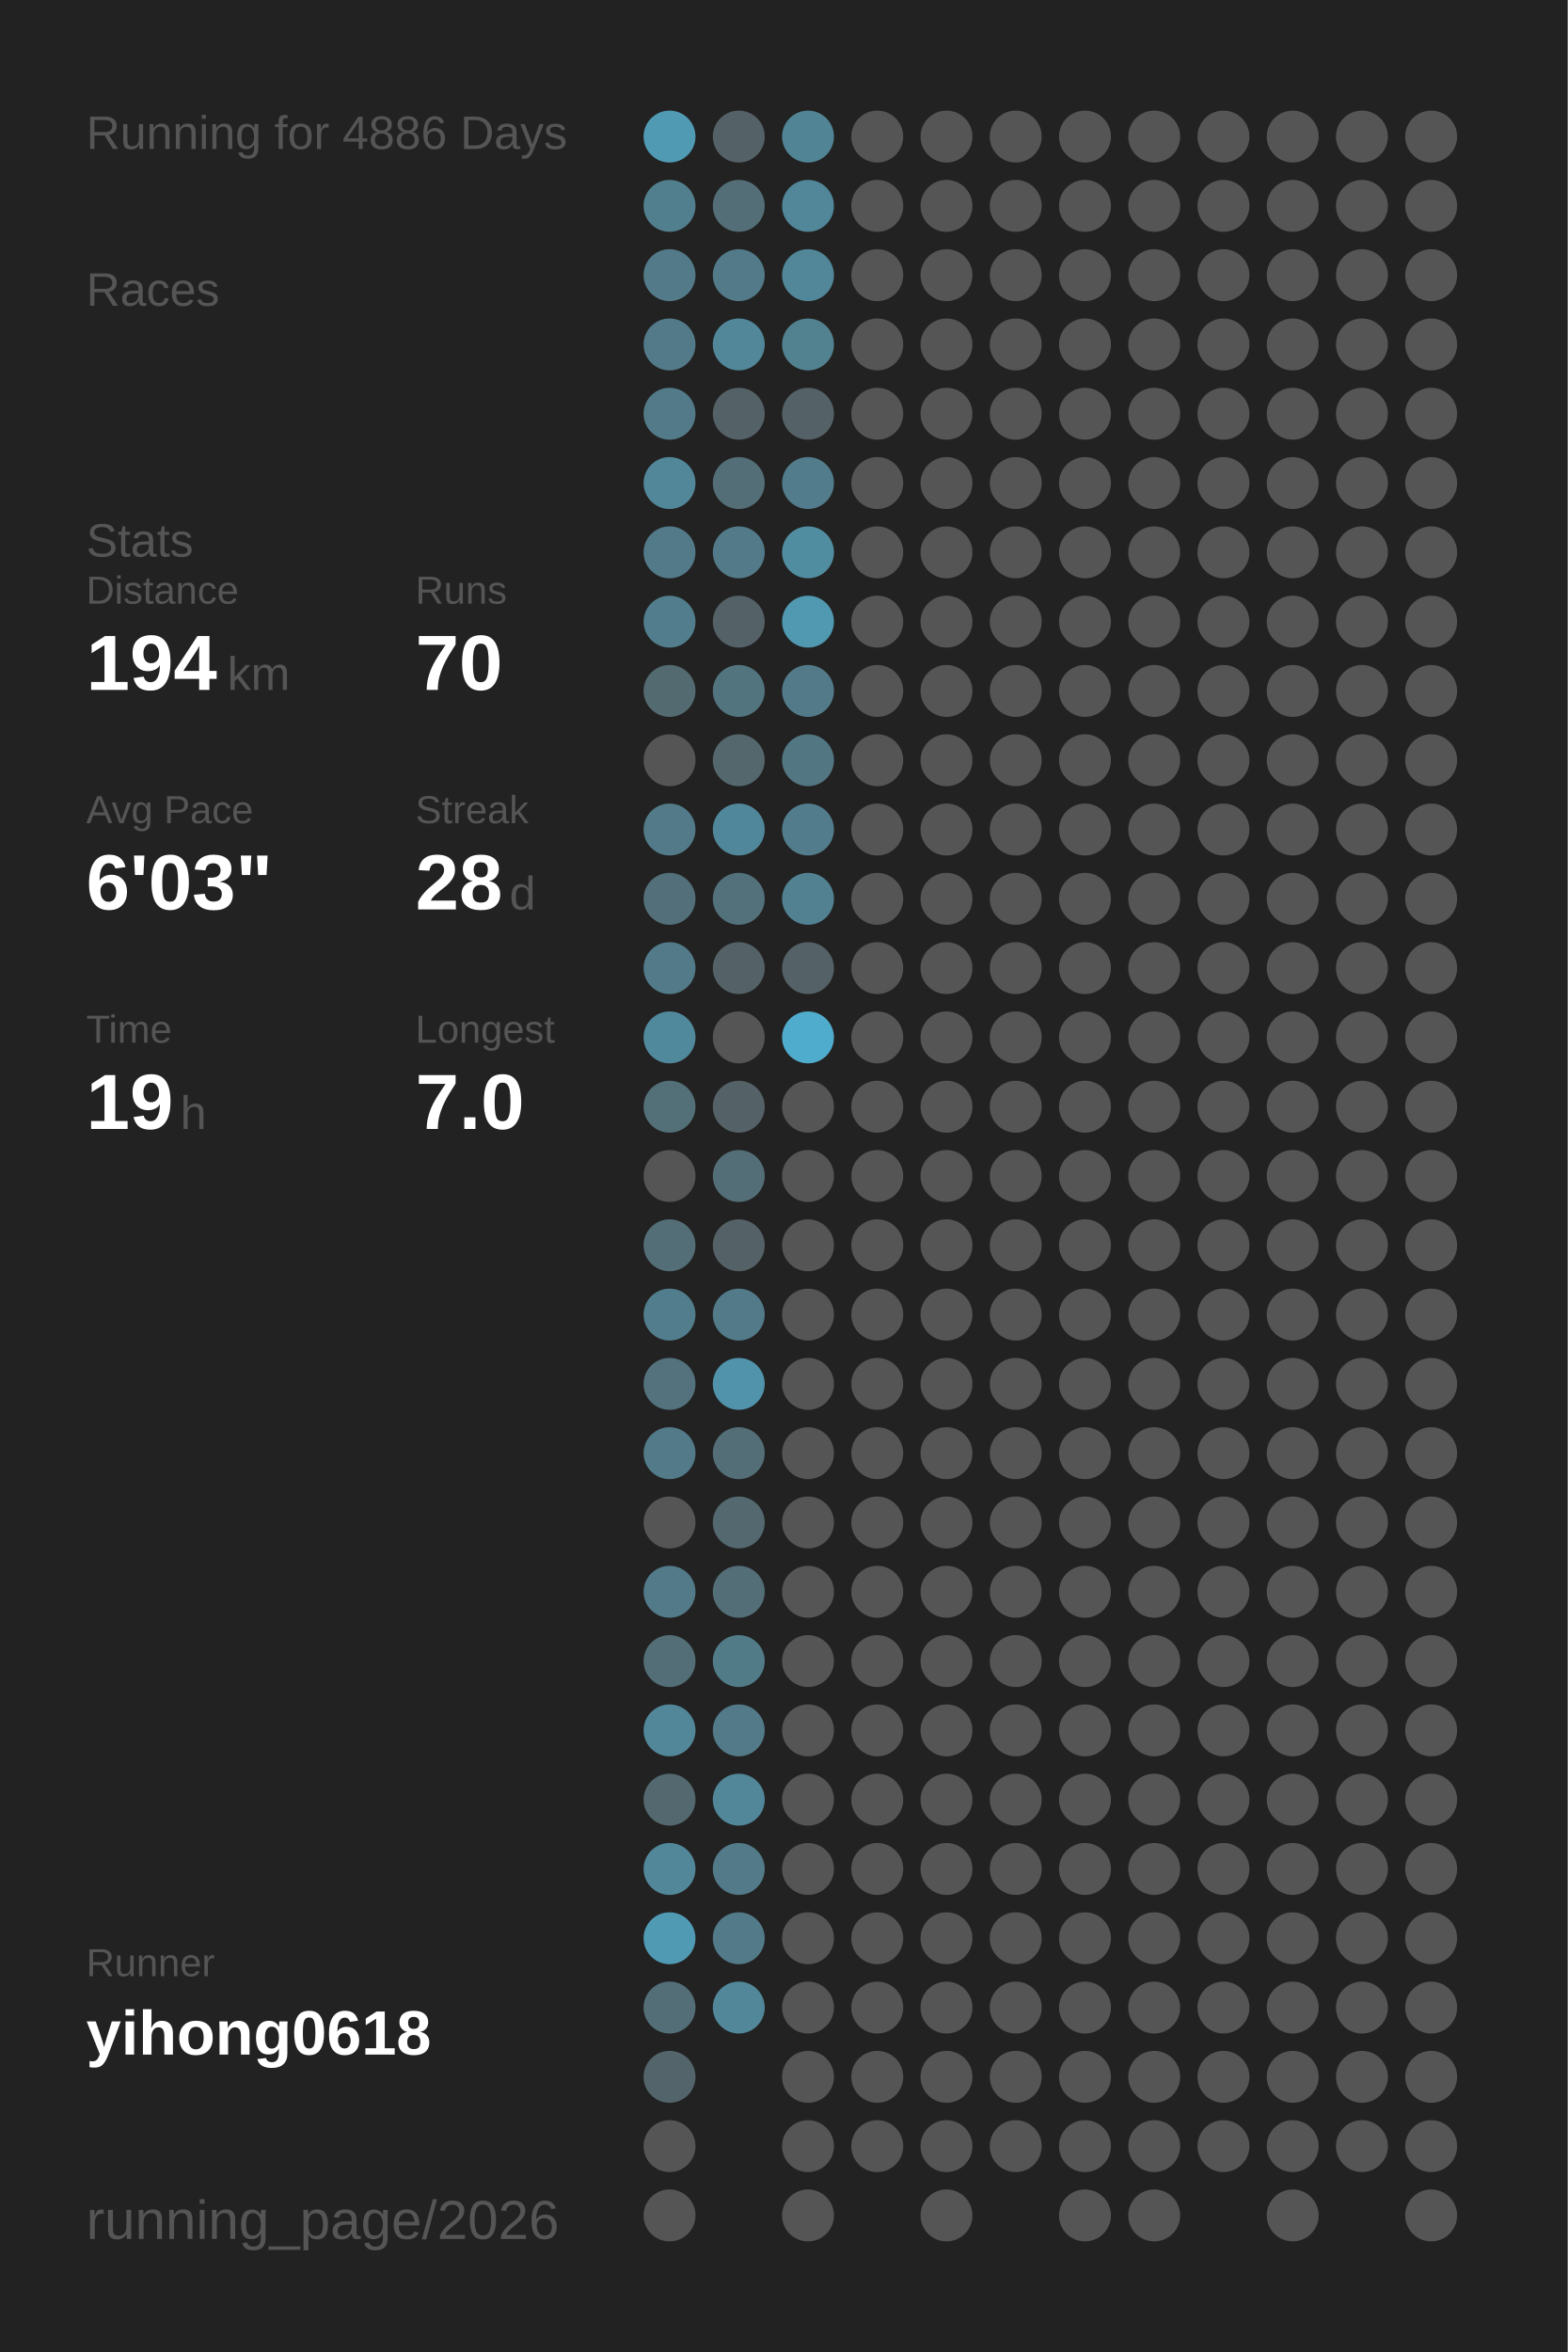
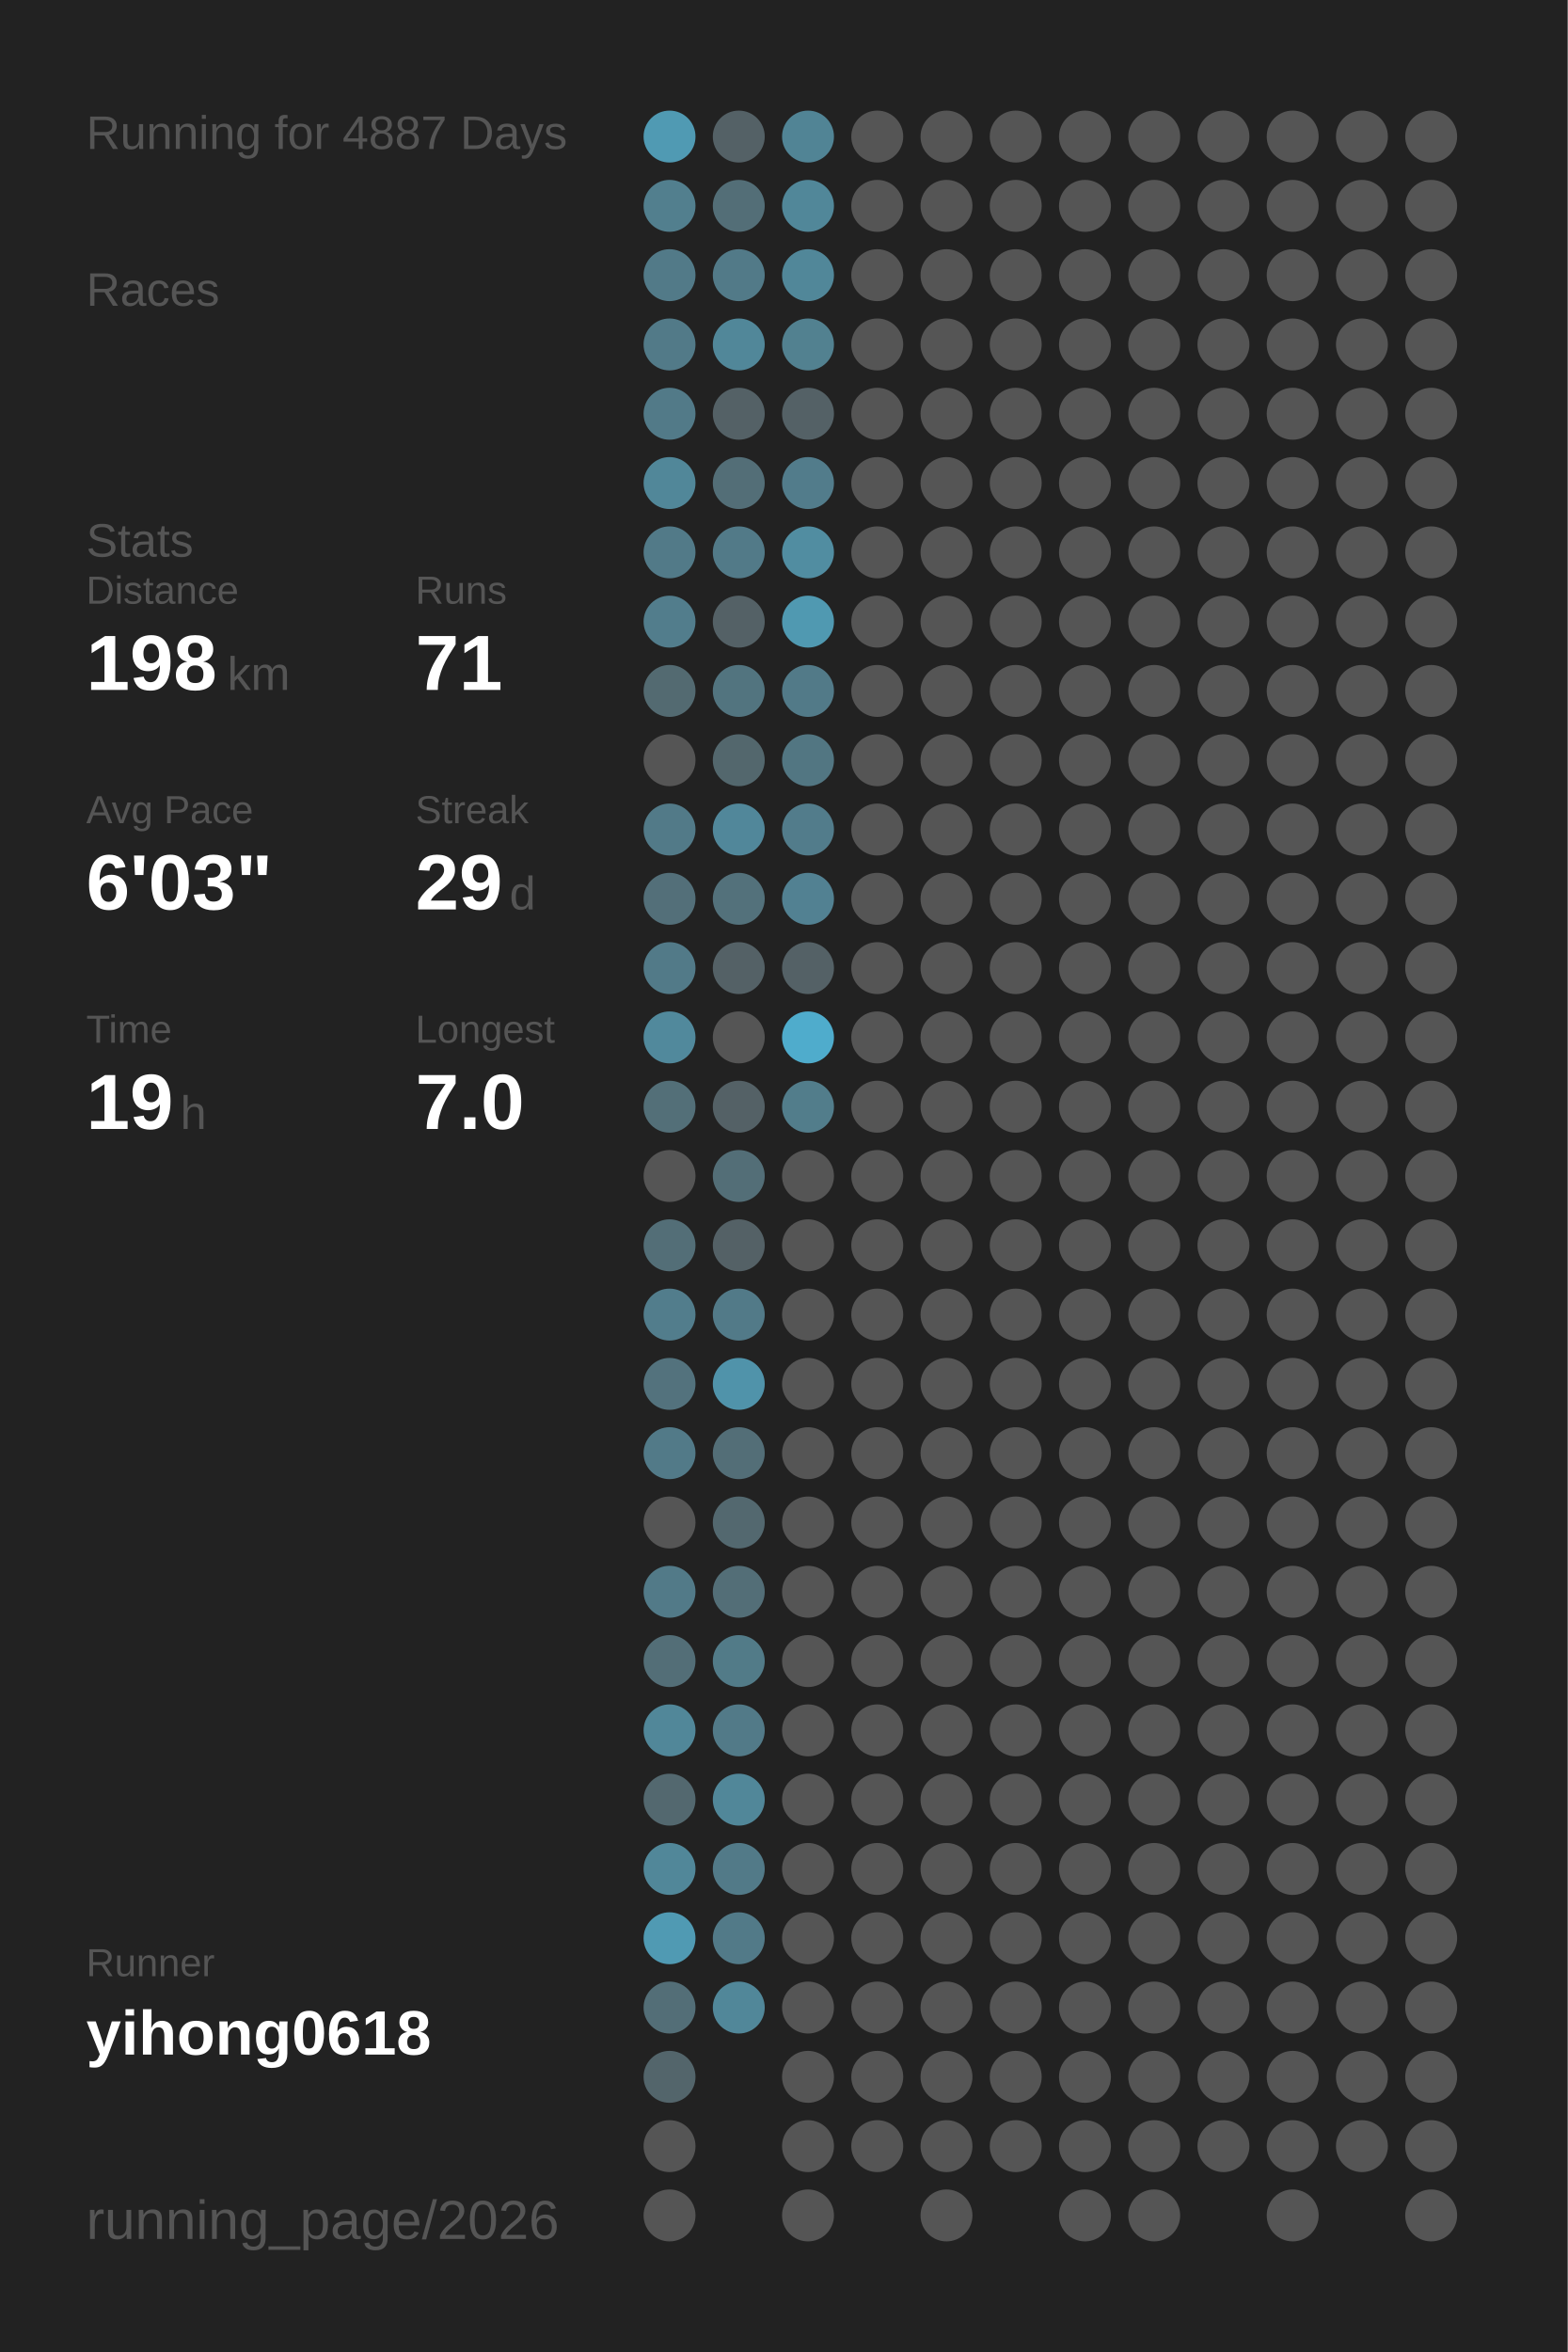
<svg xmlns="http://www.w3.org/2000/svg" baseProfile="full" height="300mm" version="1.1" viewBox="0,0,200,300" width="200mm">
  <defs />
  <rect fill="#222222" height="300" width="200" x="0" y="0" />
-   <text fill="#555555" style="font-size:6px; font-family:Arial;" x="11" y="19">Running for 4886 Days</text>
+   <text fill="#555555" style="font-size:6px; font-family:Arial;" x="11" y="19">Running for 4887 Days</text>
  <text fill="#555555" style="font-size:6px; font-family:Arial;" x="11" y="39">Races</text>
  <text fill="#555555" style="font-size:6px; font-family:Arial;" x="11" y="71">Stats</text>
  <text fill="#555555" style="font-size:5px; font-family:Arial;" x="11" y="77">Distance</text>
-   <text fill="#FFFFFF" style="font-size:10px; font-family:Arial; font-weight:bold;" x="11" y="88">194</text>
+   <text fill="#FFFFFF" style="font-size:10px; font-family:Arial; font-weight:bold;" x="11" y="88">198</text>
  <text fill="#555555" style="font-size:6px; font-family:Arial;" x="29" y="88">km</text>
  <text fill="#555555" style="font-size:5px; font-family:Arial;" x="53" y="77">Runs</text>
-   <text fill="#FFFFFF" style="font-size:10px; font-family:Arial; font-weight:bold;" x="53" y="88">70</text>
+   <text fill="#FFFFFF" style="font-size:10px; font-family:Arial; font-weight:bold;" x="53" y="88">71</text>
  <text fill="#555555" style="font-size:5px; font-family:Arial;" x="11" y="105">Avg Pace</text>
  <text fill="#FFFFFF" style="font-size:10px; font-family:Arial; font-weight:bold;" x="11" y="116">6'03"</text>
  <text fill="#555555" style="font-size:5px; font-family:Arial;" x="53" y="105">Streak</text>
-   <text fill="#FFFFFF" style="font-size:10px; font-family:Arial; font-weight:bold;" x="53" y="116">28</text>
+   <text fill="#FFFFFF" style="font-size:10px; font-family:Arial; font-weight:bold;" x="53" y="116">29</text>
  <text fill="#555555" style="font-size:6px; font-family:Arial;" x="65" y="116">d</text>
  <text fill="#555555" style="font-size:5px; font-family:Arial;" x="11" y="133">Time</text>
  <text fill="#FFFFFF" style="font-size:10px; font-family:Arial; font-weight:bold;" x="11" y="144">19</text>
  <text fill="#555555" style="font-size:6px; font-family:Arial;" x="23" y="144">h</text>
  <text fill="#555555" style="font-size:5px; font-family:Arial;" x="53" y="133">Longest</text>
  <text fill="#FFFFFF" style="font-size:10px; font-family:Arial; font-weight:bold;" x="53" y="144">7.0</text>
  <text fill="#555555" style="font-size:5px; font-family:Arial;" x="11" y="252.065">Runner</text>
  <text fill="#FFFFFF" style="font-size:8px; font-family:Arial; font-weight:bold;" x="11" y="262.065">yihong0618</text>
  <text fill="#555555" style="font-size:7px; font-family:Arial;" x="11" y="285.581">running_page/2026</text>
  <circle cx="85.417" cy="17.419" fill="#509ab3" r="3.312" />
  <circle cx="85.417" cy="26.258" fill="#527f8e" r="3.312" />
  <circle cx="85.417" cy="35.097" fill="#527a88" r="3.312" />
  <circle cx="85.417" cy="43.935" fill="#527a88" r="3.312" />
  <circle cx="85.417" cy="52.774" fill="#527a88" r="3.312" />
  <circle cx="85.417" cy="61.613" fill="#518799" r="3.312" />
  <circle cx="85.417" cy="70.452" fill="#527a88" r="3.312" />
  <circle cx="85.417" cy="79.29" fill="#527d8c" r="3.312" />
  <circle cx="85.417" cy="88.129" fill="#536a71" r="3.312" />
  <circle cx="85.417" cy="96.968" fill="#555555" r="3.312" />
  <circle cx="85.417" cy="105.806" fill="#527a88" r="3.312" />
  <circle cx="85.417" cy="114.645" fill="#536f79" r="3.312" />
  <circle cx="85.417" cy="123.484" fill="#527a88" r="3.312" />
  <circle cx="85.417" cy="132.323" fill="#51899c" r="3.312" />
  <circle cx="85.417" cy="141.161" fill="#536f78" r="3.312" />
  <circle cx="85.417" cy="150" fill="#555555" r="3.312" />
  <circle cx="85.417" cy="158.839" fill="#536e77" r="3.312" />
  <circle cx="85.417" cy="167.677" fill="#527d8c" r="3.312" />
  <circle cx="85.417" cy="176.516" fill="#53727d" r="3.312" />
  <circle cx="85.417" cy="185.355" fill="#527a88" r="3.312" />
  <circle cx="85.417" cy="194.194" fill="#555555" r="3.312" />
  <circle cx="85.417" cy="203.032" fill="#527a88" r="3.312" />
  <circle cx="85.417" cy="211.871" fill="#536e77" r="3.312" />
  <circle cx="85.417" cy="220.71" fill="#518799" r="3.312" />
  <circle cx="85.417" cy="229.548" fill="#53686f" r="3.312" />
  <circle cx="85.417" cy="238.387" fill="#518799" r="3.312" />
  <circle cx="85.417" cy="247.226" fill="#509ab3" r="3.312" />
  <circle cx="85.417" cy="256.065" fill="#536e77" r="3.312" />
  <circle cx="85.417" cy="264.903" fill="#53656b" r="3.312" />
  <circle cx="85.417" cy="273.742" fill="#555555" r="3.312" />
  <circle cx="85.417" cy="282.581" fill="#555555" r="3.312" />
  <circle cx="94.25" cy="17.419" fill="#546166" r="3.312" />
  <circle cx="94.25" cy="26.258" fill="#536e77" r="3.312" />
  <circle cx="94.25" cy="35.097" fill="#527a88" r="3.312" />
  <circle cx="94.25" cy="43.935" fill="#518799" r="3.312" />
  <circle cx="94.25" cy="52.774" fill="#546166" r="3.312" />
  <circle cx="94.25" cy="61.613" fill="#536e77" r="3.312" />
  <circle cx="94.25" cy="70.452" fill="#527a88" r="3.312" />
  <circle cx="94.25" cy="79.29" fill="#546166" r="3.312" />
  <circle cx="94.25" cy="88.129" fill="#52747f" r="3.312" />
  <circle cx="94.25" cy="96.968" fill="#53676d" r="3.312" />
  <circle cx="94.25" cy="105.806" fill="#51879a" r="3.312" />
  <circle cx="94.25" cy="114.645" fill="#53717b" r="3.312" />
  <circle cx="94.25" cy="123.484" fill="#546166" r="3.312" />
  <circle cx="94.25" cy="132.323" fill="#555555" r="3.312" />
  <circle cx="94.25" cy="141.161" fill="#546166" r="3.312" />
  <circle cx="94.25" cy="150" fill="#536e77" r="3.312" />
  <circle cx="94.25" cy="158.839" fill="#546166" r="3.312" />
  <circle cx="94.25" cy="167.677" fill="#527a88" r="3.312" />
  <circle cx="94.25" cy="176.516" fill="#5093aa" r="3.312" />
  <circle cx="94.25" cy="185.355" fill="#536e77" r="3.312" />
  <circle cx="94.25" cy="194.194" fill="#53686f" r="3.312" />
  <circle cx="94.25" cy="203.032" fill="#536e77" r="3.312" />
  <circle cx="94.25" cy="211.871" fill="#527b88" r="3.312" />
  <circle cx="94.25" cy="220.71" fill="#527a88" r="3.312" />
  <circle cx="94.25" cy="229.548" fill="#518799" r="3.312" />
  <circle cx="94.25" cy="238.387" fill="#527a88" r="3.312" />
  <circle cx="94.25" cy="247.226" fill="#527a88" r="3.312" />
  <circle cx="94.25" cy="256.065" fill="#518799" r="3.312" />
  <circle cx="103.083" cy="17.419" fill="#518495" r="3.312" />
  <circle cx="103.083" cy="26.258" fill="#518799" r="3.312" />
  <circle cx="103.083" cy="35.097" fill="#518799" r="3.312" />
  <circle cx="103.083" cy="43.935" fill="#528190" r="3.312" />
  <circle cx="103.083" cy="52.774" fill="#546166" r="3.312" />
  <circle cx="103.083" cy="61.613" fill="#527c8b" r="3.312" />
  <circle cx="103.083" cy="70.452" fill="#518da1" r="3.312" />
  <circle cx="103.083" cy="79.29" fill="#5099b1" r="3.312" />
  <circle cx="103.083" cy="88.129" fill="#527a88" r="3.312" />
  <circle cx="103.083" cy="96.968" fill="#527682" r="3.312" />
  <circle cx="103.083" cy="105.806" fill="#527c8b" r="3.312" />
  <circle cx="103.083" cy="114.645" fill="#528192" r="3.312" />
  <circle cx="103.083" cy="123.484" fill="#546166" r="3.312" />
  <circle cx="103.083" cy="132.323" fill="#4faccc" r="3.312" />
-   <circle cx="103.083" cy="141.161" fill="#555555" r="3.312" />
+   <circle cx="103.083" cy="141.161" fill="#527d8b" r="3.312" />
  <circle cx="103.083" cy="150" fill="#555555" r="3.312" />
  <circle cx="103.083" cy="158.839" fill="#555555" r="3.312" />
  <circle cx="103.083" cy="167.677" fill="#555555" r="3.312" />
  <circle cx="103.083" cy="176.516" fill="#555555" r="3.312" />
  <circle cx="103.083" cy="185.355" fill="#555555" r="3.312" />
  <circle cx="103.083" cy="194.194" fill="#555555" r="3.312" />
  <circle cx="103.083" cy="203.032" fill="#555555" r="3.312" />
  <circle cx="103.083" cy="211.871" fill="#555555" r="3.312" />
  <circle cx="103.083" cy="220.71" fill="#555555" r="3.312" />
  <circle cx="103.083" cy="229.548" fill="#555555" r="3.312" />
  <circle cx="103.083" cy="238.387" fill="#555555" r="3.312" />
  <circle cx="103.083" cy="247.226" fill="#555555" r="3.312" />
  <circle cx="103.083" cy="256.065" fill="#555555" r="3.312" />
  <circle cx="103.083" cy="264.903" fill="#555555" r="3.312" />
  <circle cx="103.083" cy="273.742" fill="#555555" r="3.312" />
  <circle cx="103.083" cy="282.581" fill="#555555" r="3.312" />
  <circle cx="111.917" cy="17.419" fill="#555555" r="3.312" />
  <circle cx="111.917" cy="26.258" fill="#555555" r="3.312" />
  <circle cx="111.917" cy="35.097" fill="#555555" r="3.312" />
  <circle cx="111.917" cy="43.935" fill="#555555" r="3.312" />
  <circle cx="111.917" cy="52.774" fill="#555555" r="3.312" />
  <circle cx="111.917" cy="61.613" fill="#555555" r="3.312" />
  <circle cx="111.917" cy="70.452" fill="#555555" r="3.312" />
  <circle cx="111.917" cy="79.29" fill="#555555" r="3.312" />
  <circle cx="111.917" cy="88.129" fill="#555555" r="3.312" />
  <circle cx="111.917" cy="96.968" fill="#555555" r="3.312" />
  <circle cx="111.917" cy="105.806" fill="#555555" r="3.312" />
  <circle cx="111.917" cy="114.645" fill="#555555" r="3.312" />
  <circle cx="111.917" cy="123.484" fill="#555555" r="3.312" />
  <circle cx="111.917" cy="132.323" fill="#555555" r="3.312" />
  <circle cx="111.917" cy="141.161" fill="#555555" r="3.312" />
  <circle cx="111.917" cy="150" fill="#555555" r="3.312" />
  <circle cx="111.917" cy="158.839" fill="#555555" r="3.312" />
  <circle cx="111.917" cy="167.677" fill="#555555" r="3.312" />
  <circle cx="111.917" cy="176.516" fill="#555555" r="3.312" />
  <circle cx="111.917" cy="185.355" fill="#555555" r="3.312" />
  <circle cx="111.917" cy="194.194" fill="#555555" r="3.312" />
  <circle cx="111.917" cy="203.032" fill="#555555" r="3.312" />
  <circle cx="111.917" cy="211.871" fill="#555555" r="3.312" />
  <circle cx="111.917" cy="220.71" fill="#555555" r="3.312" />
  <circle cx="111.917" cy="229.548" fill="#555555" r="3.312" />
  <circle cx="111.917" cy="238.387" fill="#555555" r="3.312" />
  <circle cx="111.917" cy="247.226" fill="#555555" r="3.312" />
  <circle cx="111.917" cy="256.065" fill="#555555" r="3.312" />
  <circle cx="111.917" cy="264.903" fill="#555555" r="3.312" />
  <circle cx="111.917" cy="273.742" fill="#555555" r="3.312" />
  <circle cx="120.75" cy="17.419" fill="#555555" r="3.312" />
  <circle cx="120.75" cy="26.258" fill="#555555" r="3.312" />
  <circle cx="120.75" cy="35.097" fill="#555555" r="3.312" />
  <circle cx="120.75" cy="43.935" fill="#555555" r="3.312" />
  <circle cx="120.75" cy="52.774" fill="#555555" r="3.312" />
  <circle cx="120.75" cy="61.613" fill="#555555" r="3.312" />
  <circle cx="120.75" cy="70.452" fill="#555555" r="3.312" />
  <circle cx="120.75" cy="79.29" fill="#555555" r="3.312" />
  <circle cx="120.75" cy="88.129" fill="#555555" r="3.312" />
  <circle cx="120.75" cy="96.968" fill="#555555" r="3.312" />
  <circle cx="120.75" cy="105.806" fill="#555555" r="3.312" />
  <circle cx="120.75" cy="114.645" fill="#555555" r="3.312" />
  <circle cx="120.75" cy="123.484" fill="#555555" r="3.312" />
  <circle cx="120.75" cy="132.323" fill="#555555" r="3.312" />
  <circle cx="120.75" cy="141.161" fill="#555555" r="3.312" />
  <circle cx="120.75" cy="150" fill="#555555" r="3.312" />
  <circle cx="120.75" cy="158.839" fill="#555555" r="3.312" />
  <circle cx="120.75" cy="167.677" fill="#555555" r="3.312" />
  <circle cx="120.75" cy="176.516" fill="#555555" r="3.312" />
  <circle cx="120.75" cy="185.355" fill="#555555" r="3.312" />
  <circle cx="120.75" cy="194.194" fill="#555555" r="3.312" />
  <circle cx="120.75" cy="203.032" fill="#555555" r="3.312" />
  <circle cx="120.75" cy="211.871" fill="#555555" r="3.312" />
  <circle cx="120.75" cy="220.71" fill="#555555" r="3.312" />
  <circle cx="120.75" cy="229.548" fill="#555555" r="3.312" />
  <circle cx="120.75" cy="238.387" fill="#555555" r="3.312" />
  <circle cx="120.75" cy="247.226" fill="#555555" r="3.312" />
  <circle cx="120.75" cy="256.065" fill="#555555" r="3.312" />
  <circle cx="120.75" cy="264.903" fill="#555555" r="3.312" />
  <circle cx="120.75" cy="273.742" fill="#555555" r="3.312" />
  <circle cx="120.75" cy="282.581" fill="#555555" r="3.312" />
  <circle cx="129.583" cy="17.419" fill="#555555" r="3.312" />
  <circle cx="129.583" cy="26.258" fill="#555555" r="3.312" />
  <circle cx="129.583" cy="35.097" fill="#555555" r="3.312" />
  <circle cx="129.583" cy="43.935" fill="#555555" r="3.312" />
  <circle cx="129.583" cy="52.774" fill="#555555" r="3.312" />
  <circle cx="129.583" cy="61.613" fill="#555555" r="3.312" />
  <circle cx="129.583" cy="70.452" fill="#555555" r="3.312" />
  <circle cx="129.583" cy="79.29" fill="#555555" r="3.312" />
  <circle cx="129.583" cy="88.129" fill="#555555" r="3.312" />
  <circle cx="129.583" cy="96.968" fill="#555555" r="3.312" />
  <circle cx="129.583" cy="105.806" fill="#555555" r="3.312" />
  <circle cx="129.583" cy="114.645" fill="#555555" r="3.312" />
  <circle cx="129.583" cy="123.484" fill="#555555" r="3.312" />
  <circle cx="129.583" cy="132.323" fill="#555555" r="3.312" />
  <circle cx="129.583" cy="141.161" fill="#555555" r="3.312" />
  <circle cx="129.583" cy="150" fill="#555555" r="3.312" />
  <circle cx="129.583" cy="158.839" fill="#555555" r="3.312" />
  <circle cx="129.583" cy="167.677" fill="#555555" r="3.312" />
  <circle cx="129.583" cy="176.516" fill="#555555" r="3.312" />
  <circle cx="129.583" cy="185.355" fill="#555555" r="3.312" />
  <circle cx="129.583" cy="194.194" fill="#555555" r="3.312" />
  <circle cx="129.583" cy="203.032" fill="#555555" r="3.312" />
  <circle cx="129.583" cy="211.871" fill="#555555" r="3.312" />
  <circle cx="129.583" cy="220.71" fill="#555555" r="3.312" />
  <circle cx="129.583" cy="229.548" fill="#555555" r="3.312" />
  <circle cx="129.583" cy="238.387" fill="#555555" r="3.312" />
  <circle cx="129.583" cy="247.226" fill="#555555" r="3.312" />
  <circle cx="129.583" cy="256.065" fill="#555555" r="3.312" />
  <circle cx="129.583" cy="264.903" fill="#555555" r="3.312" />
  <circle cx="129.583" cy="273.742" fill="#555555" r="3.312" />
  <circle cx="138.417" cy="17.419" fill="#555555" r="3.312" />
  <circle cx="138.417" cy="26.258" fill="#555555" r="3.312" />
  <circle cx="138.417" cy="35.097" fill="#555555" r="3.312" />
  <circle cx="138.417" cy="43.935" fill="#555555" r="3.312" />
  <circle cx="138.417" cy="52.774" fill="#555555" r="3.312" />
  <circle cx="138.417" cy="61.613" fill="#555555" r="3.312" />
  <circle cx="138.417" cy="70.452" fill="#555555" r="3.312" />
  <circle cx="138.417" cy="79.29" fill="#555555" r="3.312" />
  <circle cx="138.417" cy="88.129" fill="#555555" r="3.312" />
  <circle cx="138.417" cy="96.968" fill="#555555" r="3.312" />
  <circle cx="138.417" cy="105.806" fill="#555555" r="3.312" />
  <circle cx="138.417" cy="114.645" fill="#555555" r="3.312" />
  <circle cx="138.417" cy="123.484" fill="#555555" r="3.312" />
  <circle cx="138.417" cy="132.323" fill="#555555" r="3.312" />
  <circle cx="138.417" cy="141.161" fill="#555555" r="3.312" />
  <circle cx="138.417" cy="150" fill="#555555" r="3.312" />
  <circle cx="138.417" cy="158.839" fill="#555555" r="3.312" />
  <circle cx="138.417" cy="167.677" fill="#555555" r="3.312" />
  <circle cx="138.417" cy="176.516" fill="#555555" r="3.312" />
  <circle cx="138.417" cy="185.355" fill="#555555" r="3.312" />
  <circle cx="138.417" cy="194.194" fill="#555555" r="3.312" />
  <circle cx="138.417" cy="203.032" fill="#555555" r="3.312" />
  <circle cx="138.417" cy="211.871" fill="#555555" r="3.312" />
  <circle cx="138.417" cy="220.71" fill="#555555" r="3.312" />
  <circle cx="138.417" cy="229.548" fill="#555555" r="3.312" />
  <circle cx="138.417" cy="238.387" fill="#555555" r="3.312" />
  <circle cx="138.417" cy="247.226" fill="#555555" r="3.312" />
  <circle cx="138.417" cy="256.065" fill="#555555" r="3.312" />
  <circle cx="138.417" cy="264.903" fill="#555555" r="3.312" />
  <circle cx="138.417" cy="273.742" fill="#555555" r="3.312" />
  <circle cx="138.417" cy="282.581" fill="#555555" r="3.312" />
  <circle cx="147.25" cy="17.419" fill="#555555" r="3.312" />
  <circle cx="147.25" cy="26.258" fill="#555555" r="3.312" />
  <circle cx="147.25" cy="35.097" fill="#555555" r="3.312" />
  <circle cx="147.25" cy="43.935" fill="#555555" r="3.312" />
  <circle cx="147.25" cy="52.774" fill="#555555" r="3.312" />
  <circle cx="147.25" cy="61.613" fill="#555555" r="3.312" />
  <circle cx="147.25" cy="70.452" fill="#555555" r="3.312" />
  <circle cx="147.25" cy="79.29" fill="#555555" r="3.312" />
  <circle cx="147.25" cy="88.129" fill="#555555" r="3.312" />
  <circle cx="147.25" cy="96.968" fill="#555555" r="3.312" />
  <circle cx="147.25" cy="105.806" fill="#555555" r="3.312" />
  <circle cx="147.25" cy="114.645" fill="#555555" r="3.312" />
  <circle cx="147.25" cy="123.484" fill="#555555" r="3.312" />
  <circle cx="147.25" cy="132.323" fill="#555555" r="3.312" />
  <circle cx="147.25" cy="141.161" fill="#555555" r="3.312" />
  <circle cx="147.25" cy="150" fill="#555555" r="3.312" />
  <circle cx="147.25" cy="158.839" fill="#555555" r="3.312" />
  <circle cx="147.25" cy="167.677" fill="#555555" r="3.312" />
  <circle cx="147.25" cy="176.516" fill="#555555" r="3.312" />
  <circle cx="147.25" cy="185.355" fill="#555555" r="3.312" />
  <circle cx="147.25" cy="194.194" fill="#555555" r="3.312" />
  <circle cx="147.25" cy="203.032" fill="#555555" r="3.312" />
  <circle cx="147.25" cy="211.871" fill="#555555" r="3.312" />
  <circle cx="147.25" cy="220.71" fill="#555555" r="3.312" />
  <circle cx="147.25" cy="229.548" fill="#555555" r="3.312" />
  <circle cx="147.25" cy="238.387" fill="#555555" r="3.312" />
  <circle cx="147.25" cy="247.226" fill="#555555" r="3.312" />
  <circle cx="147.25" cy="256.065" fill="#555555" r="3.312" />
  <circle cx="147.25" cy="264.903" fill="#555555" r="3.312" />
  <circle cx="147.25" cy="273.742" fill="#555555" r="3.312" />
  <circle cx="147.25" cy="282.581" fill="#555555" r="3.312" />
  <circle cx="156.083" cy="17.419" fill="#555555" r="3.312" />
  <circle cx="156.083" cy="26.258" fill="#555555" r="3.312" />
  <circle cx="156.083" cy="35.097" fill="#555555" r="3.312" />
  <circle cx="156.083" cy="43.935" fill="#555555" r="3.312" />
  <circle cx="156.083" cy="52.774" fill="#555555" r="3.312" />
  <circle cx="156.083" cy="61.613" fill="#555555" r="3.312" />
  <circle cx="156.083" cy="70.452" fill="#555555" r="3.312" />
  <circle cx="156.083" cy="79.29" fill="#555555" r="3.312" />
  <circle cx="156.083" cy="88.129" fill="#555555" r="3.312" />
  <circle cx="156.083" cy="96.968" fill="#555555" r="3.312" />
  <circle cx="156.083" cy="105.806" fill="#555555" r="3.312" />
  <circle cx="156.083" cy="114.645" fill="#555555" r="3.312" />
  <circle cx="156.083" cy="123.484" fill="#555555" r="3.312" />
  <circle cx="156.083" cy="132.323" fill="#555555" r="3.312" />
  <circle cx="156.083" cy="141.161" fill="#555555" r="3.312" />
  <circle cx="156.083" cy="150" fill="#555555" r="3.312" />
  <circle cx="156.083" cy="158.839" fill="#555555" r="3.312" />
  <circle cx="156.083" cy="167.677" fill="#555555" r="3.312" />
  <circle cx="156.083" cy="176.516" fill="#555555" r="3.312" />
  <circle cx="156.083" cy="185.355" fill="#555555" r="3.312" />
  <circle cx="156.083" cy="194.194" fill="#555555" r="3.312" />
  <circle cx="156.083" cy="203.032" fill="#555555" r="3.312" />
  <circle cx="156.083" cy="211.871" fill="#555555" r="3.312" />
  <circle cx="156.083" cy="220.71" fill="#555555" r="3.312" />
  <circle cx="156.083" cy="229.548" fill="#555555" r="3.312" />
  <circle cx="156.083" cy="238.387" fill="#555555" r="3.312" />
  <circle cx="156.083" cy="247.226" fill="#555555" r="3.312" />
  <circle cx="156.083" cy="256.065" fill="#555555" r="3.312" />
  <circle cx="156.083" cy="264.903" fill="#555555" r="3.312" />
  <circle cx="156.083" cy="273.742" fill="#555555" r="3.312" />
  <circle cx="164.917" cy="17.419" fill="#555555" r="3.312" />
  <circle cx="164.917" cy="26.258" fill="#555555" r="3.312" />
  <circle cx="164.917" cy="35.097" fill="#555555" r="3.312" />
  <circle cx="164.917" cy="43.935" fill="#555555" r="3.312" />
  <circle cx="164.917" cy="52.774" fill="#555555" r="3.312" />
  <circle cx="164.917" cy="61.613" fill="#555555" r="3.312" />
  <circle cx="164.917" cy="70.452" fill="#555555" r="3.312" />
  <circle cx="164.917" cy="79.29" fill="#555555" r="3.312" />
  <circle cx="164.917" cy="88.129" fill="#555555" r="3.312" />
  <circle cx="164.917" cy="96.968" fill="#555555" r="3.312" />
  <circle cx="164.917" cy="105.806" fill="#555555" r="3.312" />
  <circle cx="164.917" cy="114.645" fill="#555555" r="3.312" />
  <circle cx="164.917" cy="123.484" fill="#555555" r="3.312" />
  <circle cx="164.917" cy="132.323" fill="#555555" r="3.312" />
  <circle cx="164.917" cy="141.161" fill="#555555" r="3.312" />
  <circle cx="164.917" cy="150" fill="#555555" r="3.312" />
  <circle cx="164.917" cy="158.839" fill="#555555" r="3.312" />
  <circle cx="164.917" cy="167.677" fill="#555555" r="3.312" />
  <circle cx="164.917" cy="176.516" fill="#555555" r="3.312" />
  <circle cx="164.917" cy="185.355" fill="#555555" r="3.312" />
  <circle cx="164.917" cy="194.194" fill="#555555" r="3.312" />
  <circle cx="164.917" cy="203.032" fill="#555555" r="3.312" />
  <circle cx="164.917" cy="211.871" fill="#555555" r="3.312" />
  <circle cx="164.917" cy="220.71" fill="#555555" r="3.312" />
  <circle cx="164.917" cy="229.548" fill="#555555" r="3.312" />
  <circle cx="164.917" cy="238.387" fill="#555555" r="3.312" />
  <circle cx="164.917" cy="247.226" fill="#555555" r="3.312" />
  <circle cx="164.917" cy="256.065" fill="#555555" r="3.312" />
  <circle cx="164.917" cy="264.903" fill="#555555" r="3.312" />
  <circle cx="164.917" cy="273.742" fill="#555555" r="3.312" />
  <circle cx="164.917" cy="282.581" fill="#555555" r="3.312" />
  <circle cx="173.75" cy="17.419" fill="#555555" r="3.312" />
  <circle cx="173.75" cy="26.258" fill="#555555" r="3.312" />
  <circle cx="173.75" cy="35.097" fill="#555555" r="3.312" />
  <circle cx="173.75" cy="43.935" fill="#555555" r="3.312" />
  <circle cx="173.75" cy="52.774" fill="#555555" r="3.312" />
  <circle cx="173.75" cy="61.613" fill="#555555" r="3.312" />
  <circle cx="173.75" cy="70.452" fill="#555555" r="3.312" />
  <circle cx="173.75" cy="79.29" fill="#555555" r="3.312" />
  <circle cx="173.75" cy="88.129" fill="#555555" r="3.312" />
  <circle cx="173.75" cy="96.968" fill="#555555" r="3.312" />
  <circle cx="173.75" cy="105.806" fill="#555555" r="3.312" />
  <circle cx="173.75" cy="114.645" fill="#555555" r="3.312" />
  <circle cx="173.75" cy="123.484" fill="#555555" r="3.312" />
  <circle cx="173.75" cy="132.323" fill="#555555" r="3.312" />
  <circle cx="173.75" cy="141.161" fill="#555555" r="3.312" />
  <circle cx="173.75" cy="150" fill="#555555" r="3.312" />
  <circle cx="173.75" cy="158.839" fill="#555555" r="3.312" />
  <circle cx="173.75" cy="167.677" fill="#555555" r="3.312" />
  <circle cx="173.75" cy="176.516" fill="#555555" r="3.312" />
  <circle cx="173.75" cy="185.355" fill="#555555" r="3.312" />
  <circle cx="173.75" cy="194.194" fill="#555555" r="3.312" />
  <circle cx="173.75" cy="203.032" fill="#555555" r="3.312" />
  <circle cx="173.75" cy="211.871" fill="#555555" r="3.312" />
  <circle cx="173.75" cy="220.71" fill="#555555" r="3.312" />
  <circle cx="173.75" cy="229.548" fill="#555555" r="3.312" />
  <circle cx="173.75" cy="238.387" fill="#555555" r="3.312" />
  <circle cx="173.75" cy="247.226" fill="#555555" r="3.312" />
  <circle cx="173.75" cy="256.065" fill="#555555" r="3.312" />
  <circle cx="173.75" cy="264.903" fill="#555555" r="3.312" />
  <circle cx="173.75" cy="273.742" fill="#555555" r="3.312" />
  <circle cx="182.583" cy="17.419" fill="#555555" r="3.312" />
  <circle cx="182.583" cy="26.258" fill="#555555" r="3.312" />
  <circle cx="182.583" cy="35.097" fill="#555555" r="3.312" />
  <circle cx="182.583" cy="43.935" fill="#555555" r="3.312" />
  <circle cx="182.583" cy="52.774" fill="#555555" r="3.312" />
  <circle cx="182.583" cy="61.613" fill="#555555" r="3.312" />
  <circle cx="182.583" cy="70.452" fill="#555555" r="3.312" />
  <circle cx="182.583" cy="79.29" fill="#555555" r="3.312" />
  <circle cx="182.583" cy="88.129" fill="#555555" r="3.312" />
  <circle cx="182.583" cy="96.968" fill="#555555" r="3.312" />
  <circle cx="182.583" cy="105.806" fill="#555555" r="3.312" />
  <circle cx="182.583" cy="114.645" fill="#555555" r="3.312" />
  <circle cx="182.583" cy="123.484" fill="#555555" r="3.312" />
  <circle cx="182.583" cy="132.323" fill="#555555" r="3.312" />
  <circle cx="182.583" cy="141.161" fill="#555555" r="3.312" />
  <circle cx="182.583" cy="150" fill="#555555" r="3.312" />
  <circle cx="182.583" cy="158.839" fill="#555555" r="3.312" />
  <circle cx="182.583" cy="167.677" fill="#555555" r="3.312" />
  <circle cx="182.583" cy="176.516" fill="#555555" r="3.312" />
  <circle cx="182.583" cy="185.355" fill="#555555" r="3.312" />
  <circle cx="182.583" cy="194.194" fill="#555555" r="3.312" />
  <circle cx="182.583" cy="203.032" fill="#555555" r="3.312" />
  <circle cx="182.583" cy="211.871" fill="#555555" r="3.312" />
  <circle cx="182.583" cy="220.71" fill="#555555" r="3.312" />
  <circle cx="182.583" cy="229.548" fill="#555555" r="3.312" />
  <circle cx="182.583" cy="238.387" fill="#555555" r="3.312" />
  <circle cx="182.583" cy="247.226" fill="#555555" r="3.312" />
  <circle cx="182.583" cy="256.065" fill="#555555" r="3.312" />
  <circle cx="182.583" cy="264.903" fill="#555555" r="3.312" />
  <circle cx="182.583" cy="273.742" fill="#555555" r="3.312" />
  <circle cx="182.583" cy="282.581" fill="#555555" r="3.312" />
</svg>
